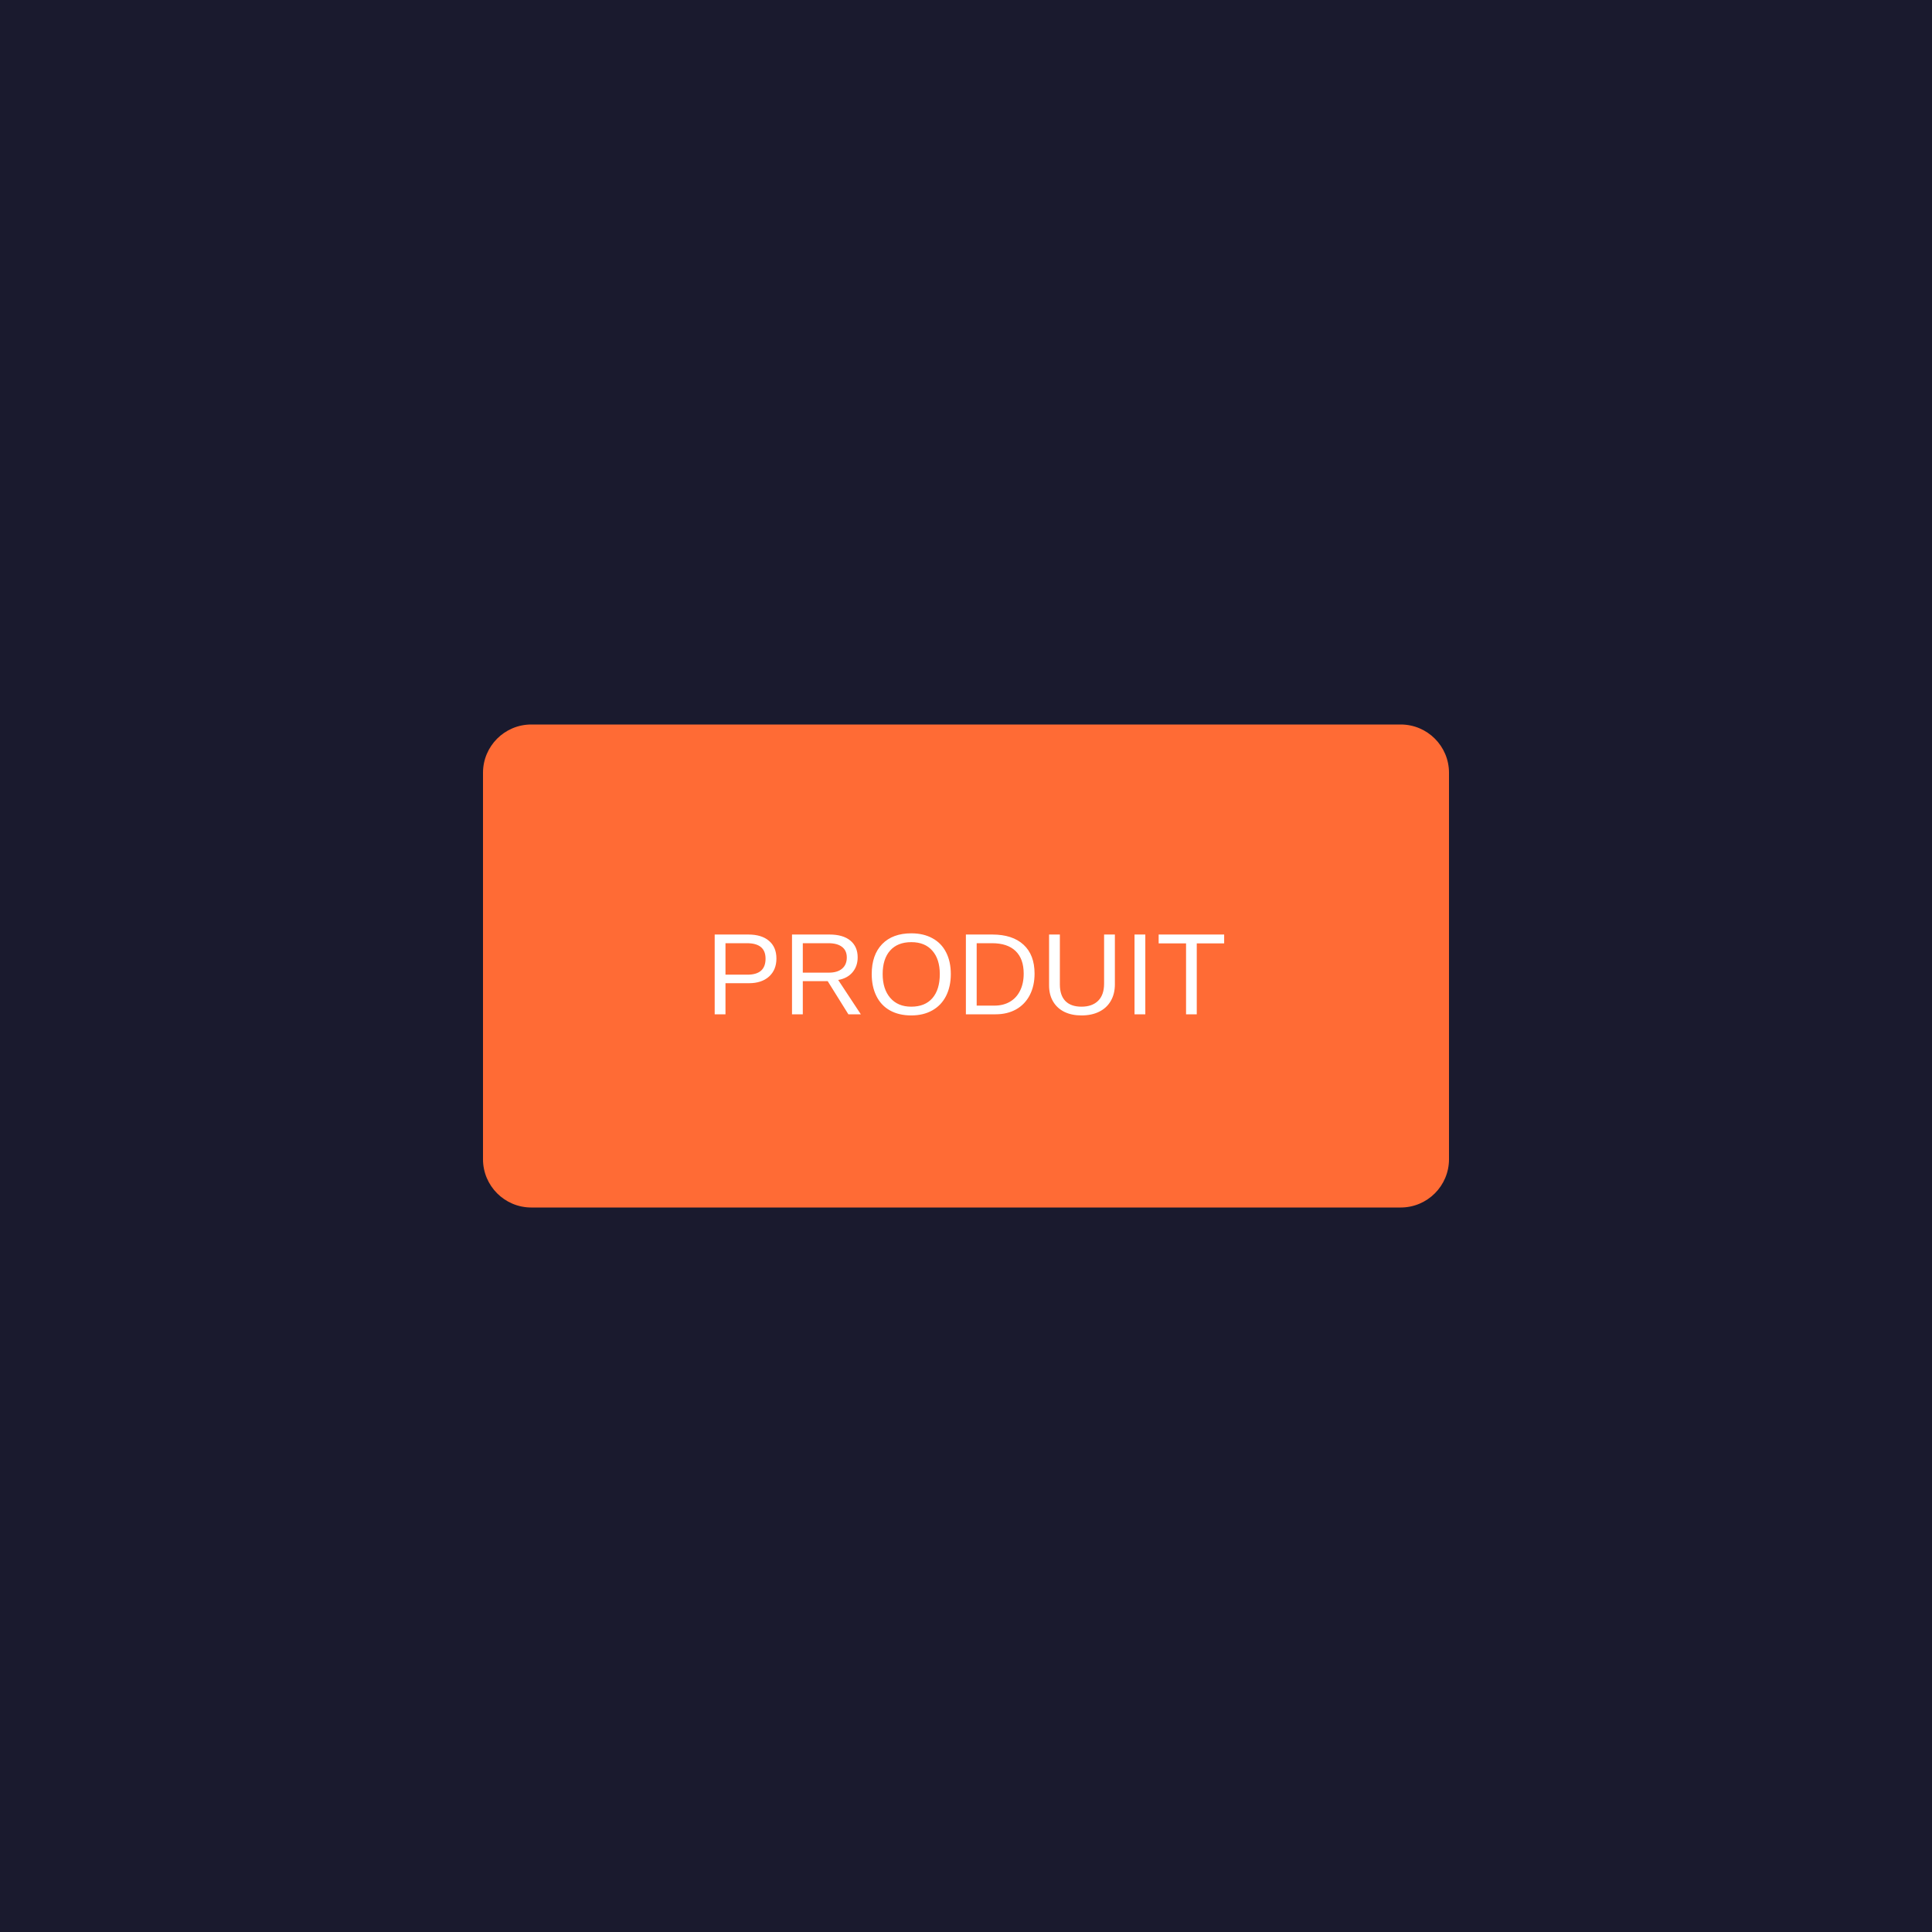
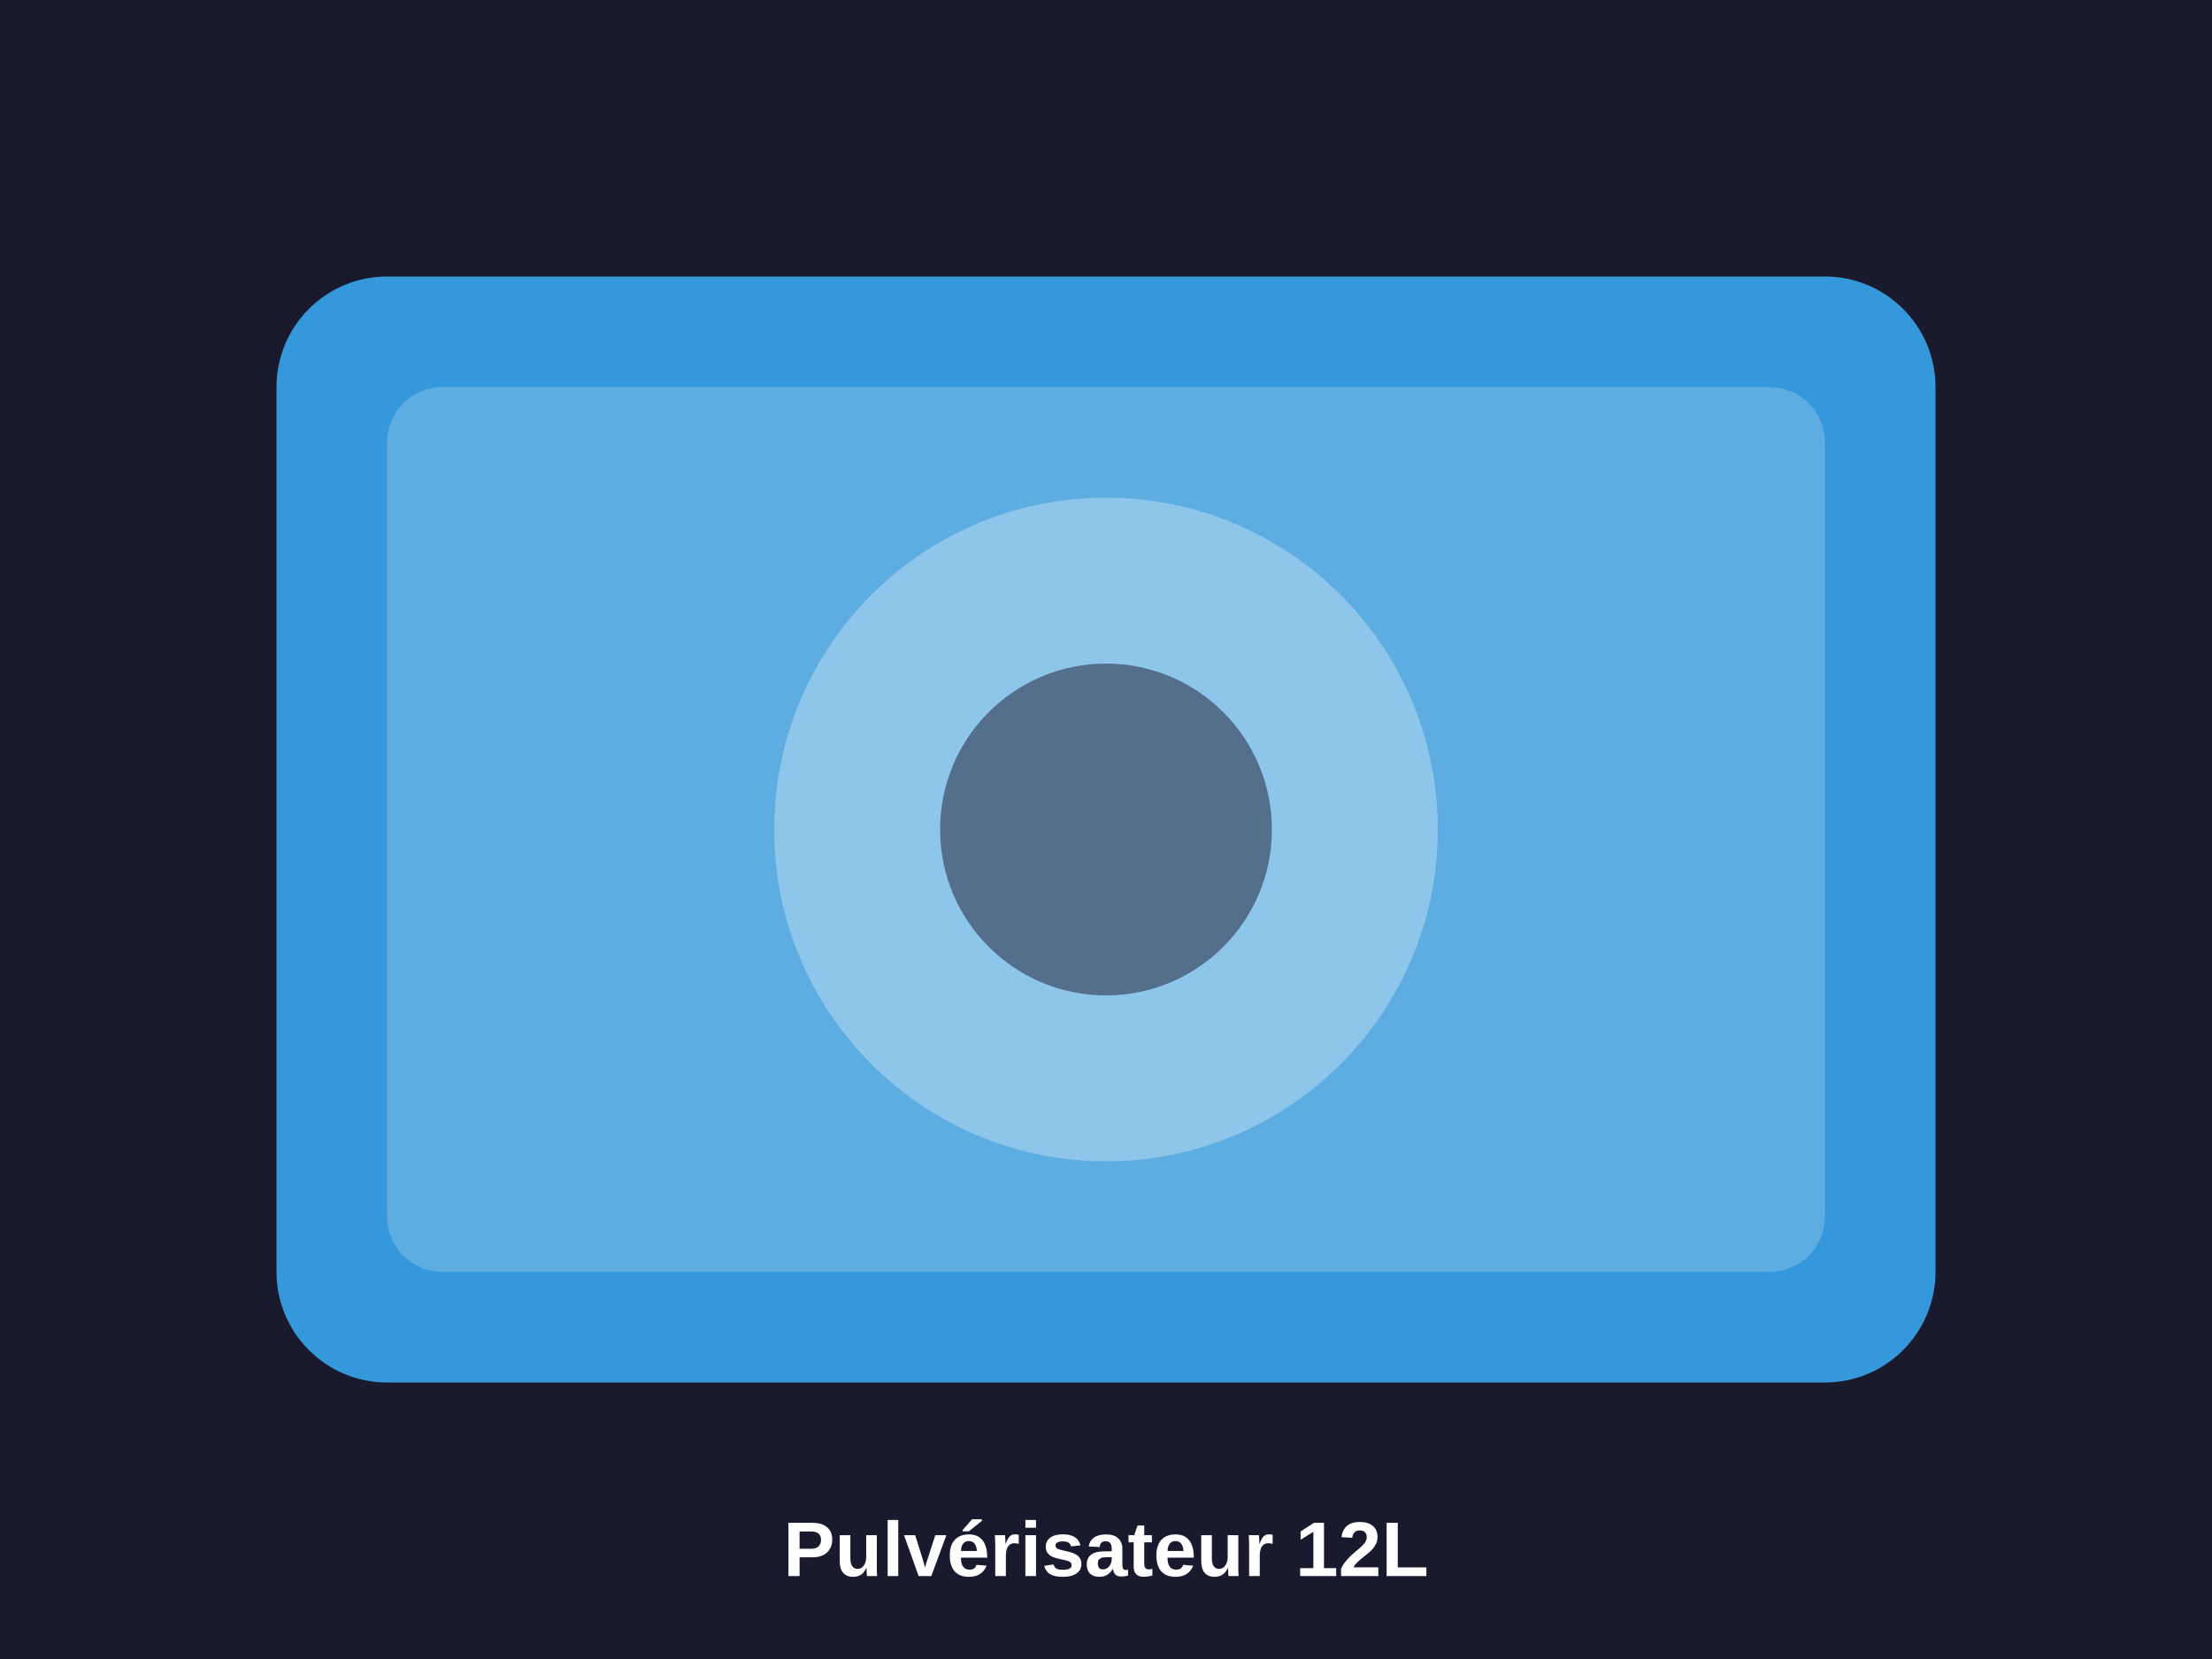
- <svg xmlns="http://www.w3.org/2000/svg" width="400" height="400" viewBox="0 0 400 400">
-   <rect fill="#1a1a2e" width="400" height="400" />
-   <rect fill="#FF6B35" x="100" y="150" width="200" height="100" rx="10" />
-   <text fill="#fff" x="200" y="210" font-family="Arial" font-size="24" text-anchor="middle">PRODUIT</text>
+ <svg xmlns="http://www.w3.org/2000/svg" width="400" height="300" viewBox="0 0 400 300">
+   <rect fill="#1a1a2e" width="400" height="300" />
+   <rect fill="#3498db" x="50" y="50" width="300" height="200" rx="20" />
+   <rect fill="#fff" opacity="0.2" x="70" y="70" width="260" height="160" rx="10" />
+   <circle fill="#fff" opacity="0.3" cx="200" cy="150" r="60" />
+   <circle fill="#1a1a2e" opacity="0.5" cx="200" cy="150" r="30" />
+   <text fill="#fff" x="200" y="285" font-family="Arial" font-size="14" text-anchor="middle" font-weight="bold">Pulvérisateur 12L</text>
</svg>
